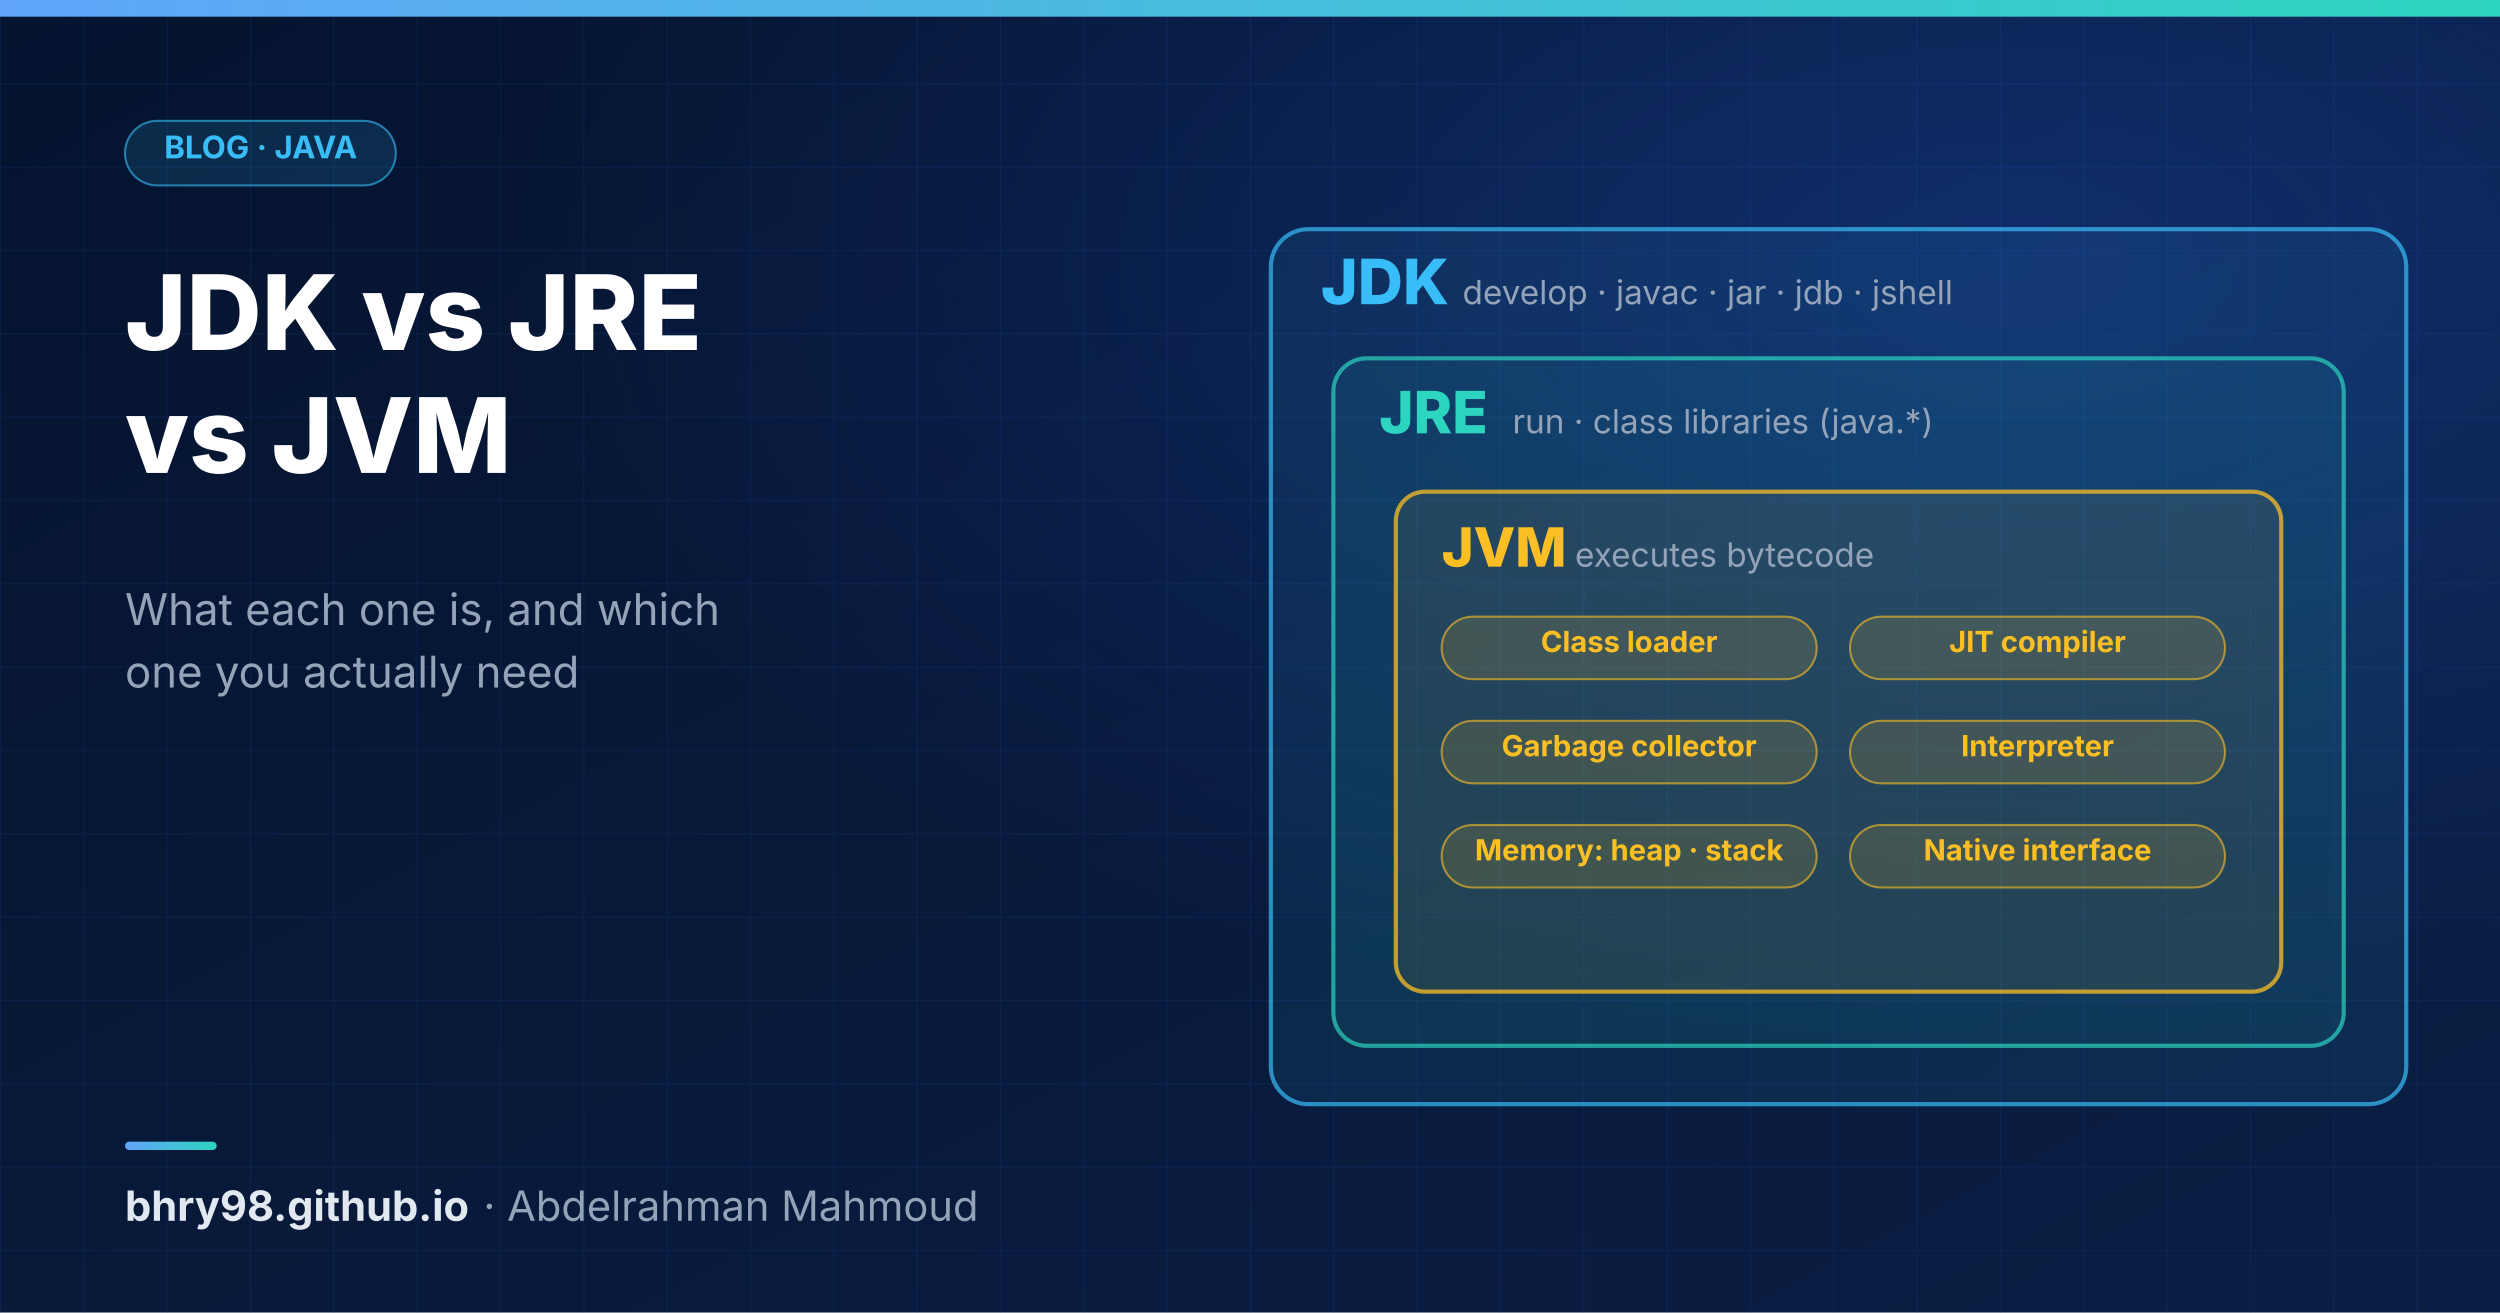
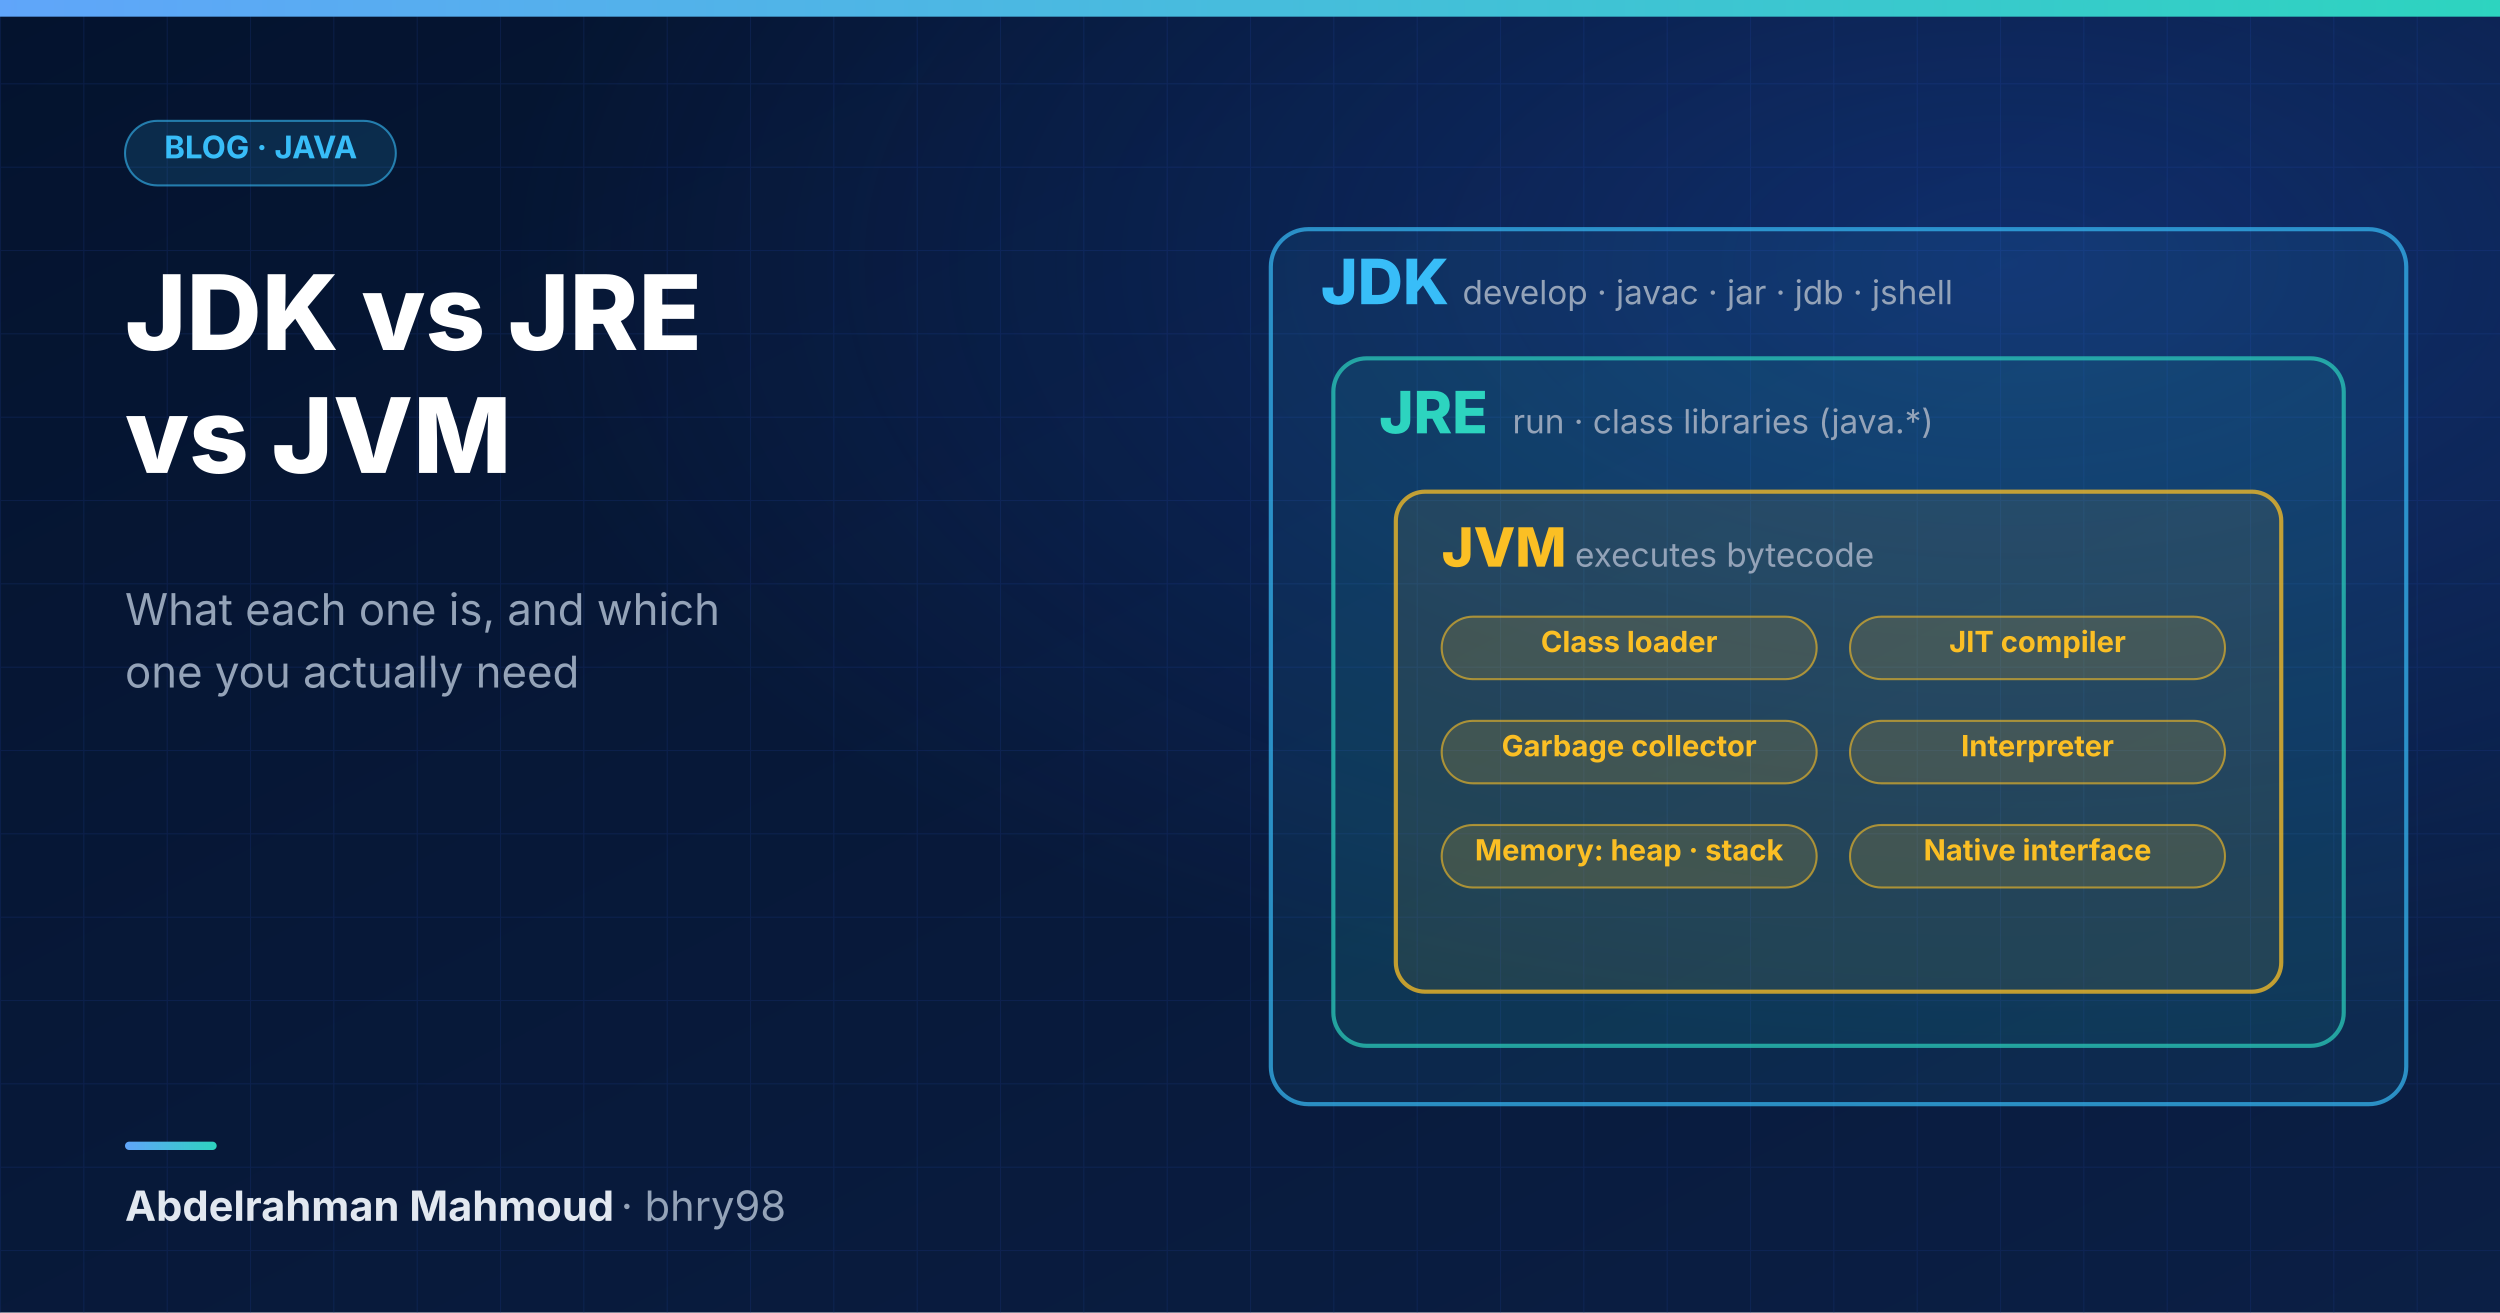
<svg xmlns="http://www.w3.org/2000/svg" width="1200" height="630" viewBox="0 0 1200 630" role="img" aria-labelledby="t d">
  <defs>
    <linearGradient id="bg" x1="0" y1="0" x2="1" y2="1">
      <stop offset="0" stop-color="#04132e" />
      <stop offset="1" stop-color="#0b1f45" />
    </linearGradient>
    <linearGradient id="brand" x1="0" y1="0" x2="1" y2="0">
      <stop offset="0" stop-color="#60a5fa" />
      <stop offset="1" stop-color="#2dd4bf" />
    </linearGradient>
    <radialGradient id="glow" cx="0.8" cy="0.2" r="0.6">
      <stop offset="0" stop-color="#2563eb" stop-opacity=".28" />
      <stop offset="1" stop-color="#2563eb" stop-opacity="0" />
    </radialGradient>
    <pattern id="grid" width="40" height="40" patternUnits="userSpaceOnUse">
      <path d="M40 0H0V40" fill="none" stroke="#1e3a8a" stroke-opacity=".25" />
    </pattern>
    <marker id="a" viewBox="0 0 10 10" refX="9" refY="5" markerWidth="7" markerHeight="7" orient="auto">
      <path d="M0 0L10 5L0 10z" fill="#38bdf8" />
    </marker>
  </defs>
  <rect width="1200" height="630" fill="url(#bg)" />
  <rect width="1200" height="630" fill="url(#grid)" />
  <rect width="1200" height="630" fill="url(#glow)" />
  <rect width="1200" height="8" fill="url(#brand)" />
  <rect x="60" y="58" width="130" height="31" rx="15.5" fill="#38bdf8" fill-opacity=".14" stroke="#38bdf8" stroke-opacity=".6" />
  <text x="125.15" y="76" font-size="15" fill="#38bdf8" font-weight="700" text-anchor="middle" font-family="Inter, 'Segoe UI', 'DejaVu Sans', Roboto, Helvetica, Arial, sans-serif">BLOG · JAVA</text>
  <text x="60" y="168" font-size="50" fill="#ffffff" font-weight="800" text-anchor="start" font-family="Inter, 'Segoe UI', 'DejaVu Sans', Roboto, Helvetica, Arial, sans-serif">JDK vs JRE</text>
  <text x="60" y="227.0" font-size="50" fill="#ffffff" font-weight="800" text-anchor="start" font-family="Inter, 'Segoe UI', 'DejaVu Sans', Roboto, Helvetica, Arial, sans-serif">vs JVM</text>
  <text x="60" y="300.0" font-size="21" fill="#94a3b8" font-weight="400" text-anchor="start" font-family="Inter, 'Segoe UI', 'DejaVu Sans', Roboto, Helvetica, Arial, sans-serif">What each one is, and which</text>
  <text x="60" y="330.0" font-size="21" fill="#94a3b8" font-weight="400" text-anchor="start" font-family="Inter, 'Segoe UI', 'DejaVu Sans', Roboto, Helvetica, Arial, sans-serif">one you actually need</text>
  <rect x="60" y="548" width="44" height="4" rx="2" fill="url(#brand)" />
-   <text x="60" y="586" font-size="20" fill="#e2e8f0" font-weight="700" text-anchor="start" font-family="Inter, 'Segoe UI', 'DejaVu Sans', Roboto, Helvetica, Arial, sans-serif">bhry98.github.io</text>
-   <text x="232" y="586" font-size="20" fill="#94a3b8" font-weight="400" text-anchor="start" font-family="Inter, 'Segoe UI', 'DejaVu Sans', Roboto, Helvetica, Arial, sans-serif">· Abdelrahman Mahmoud</text>
+   <text x="60" y="586" font-size="20" fill="#e2e8f0" font-weight="700" text-anchor="start" font-family="Inter, 'Segoe UI', 'DejaVu Sans', Roboto, Helvetica, Arial, sans-serif">Abdelrahman Mahmoud</text>
+   <text x="298" y="586" font-size="20" fill="#94a3b8" font-weight="400" text-anchor="start" font-family="Inter, 'Segoe UI', 'DejaVu Sans', Roboto, Helvetica, Arial, sans-serif">· bhry98</text>
  <g>
    <rect x="610" y="110" width="545" height="420" rx="18" fill="#38bdf8" fill-opacity=".08" stroke="#38bdf8" stroke-opacity=".7" stroke-width="2" />
    <text x="634" y="146" font-size="30" fill="#38bdf8" font-weight="800" text-anchor="start" font-family="Inter, 'Segoe UI', 'DejaVu Sans', Roboto, Helvetica, Arial, sans-serif">JDK</text>
    <text x="702" y="146" font-size="16" fill="#94a3b8" font-weight="400" text-anchor="start" font-family="Inter, 'Segoe UI', 'DejaVu Sans', Roboto, Helvetica, Arial, sans-serif">develop · javac · jar · jdb · jshell</text>
    <rect x="640" y="172" width="485" height="330" rx="16" fill="#2dd4bf" fill-opacity=".08" stroke="#2dd4bf" stroke-opacity=".7" stroke-width="2" />
    <text x="662" y="208" font-size="28" fill="#2dd4bf" font-weight="800" text-anchor="start" font-family="Inter, 'Segoe UI', 'DejaVu Sans', Roboto, Helvetica, Arial, sans-serif">JRE</text>
    <text x="726" y="208" font-size="16" fill="#94a3b8" font-weight="400" text-anchor="start" font-family="Inter, 'Segoe UI', 'DejaVu Sans', Roboto, Helvetica, Arial, sans-serif">run · class libraries (java.*)</text>
    <rect x="670" y="236" width="425" height="240" rx="14" fill="#fbbf24" fill-opacity=".08" stroke="#fbbf24" stroke-opacity=".75" stroke-width="2" />
    <text x="692" y="272" font-size="26" fill="#fbbf24" font-weight="800" text-anchor="start" font-family="Inter, 'Segoe UI', 'DejaVu Sans', Roboto, Helvetica, Arial, sans-serif">JVM</text>
    <text x="756" y="272" font-size="16" fill="#94a3b8" font-weight="400" text-anchor="start" font-family="Inter, 'Segoe UI', 'DejaVu Sans', Roboto, Helvetica, Arial, sans-serif">executes bytecode</text>
    <rect x="692" y="296" width="180" height="30" rx="15.0" fill="#fbbf24" fill-opacity=".14" stroke="#fbbf24" stroke-opacity=".6" />
    <text x="782.0" y="313" font-size="14" fill="#fbbf24" font-weight="700" text-anchor="middle" font-family="Inter, 'Segoe UI', 'DejaVu Sans', Roboto, Helvetica, Arial, sans-serif">Class loader</text>
    <rect x="888" y="296" width="180" height="30" rx="15.0" fill="#fbbf24" fill-opacity=".14" stroke="#fbbf24" stroke-opacity=".6" />
    <text x="978.0" y="313" font-size="14" fill="#fbbf24" font-weight="700" text-anchor="middle" font-family="Inter, 'Segoe UI', 'DejaVu Sans', Roboto, Helvetica, Arial, sans-serif">JIT compiler</text>
    <rect x="692" y="346" width="180" height="30" rx="15.0" fill="#fbbf24" fill-opacity=".14" stroke="#fbbf24" stroke-opacity=".6" />
    <text x="782.0" y="363" font-size="14" fill="#fbbf24" font-weight="700" text-anchor="middle" font-family="Inter, 'Segoe UI', 'DejaVu Sans', Roboto, Helvetica, Arial, sans-serif">Garbage collector</text>
    <rect x="888" y="346" width="180" height="30" rx="15.0" fill="#fbbf24" fill-opacity=".14" stroke="#fbbf24" stroke-opacity=".6" />
    <text x="978.0" y="363" font-size="14" fill="#fbbf24" font-weight="700" text-anchor="middle" font-family="Inter, 'Segoe UI', 'DejaVu Sans', Roboto, Helvetica, Arial, sans-serif">Interpreter</text>
    <rect x="692" y="396" width="180" height="30" rx="15.0" fill="#fbbf24" fill-opacity=".14" stroke="#fbbf24" stroke-opacity=".6" />
    <text x="782.0" y="413" font-size="14" fill="#fbbf24" font-weight="700" text-anchor="middle" font-family="Inter, 'Segoe UI', 'DejaVu Sans', Roboto, Helvetica, Arial, sans-serif">Memory: heap · stack</text>
    <rect x="888" y="396" width="180" height="30" rx="15.0" fill="#fbbf24" fill-opacity=".14" stroke="#fbbf24" stroke-opacity=".6" />
    <text x="978.0" y="413" font-size="14" fill="#fbbf24" font-weight="700" text-anchor="middle" font-family="Inter, 'Segoe UI', 'DejaVu Sans', Roboto, Helvetica, Arial, sans-serif">Native interface</text>
  </g>
</svg>
